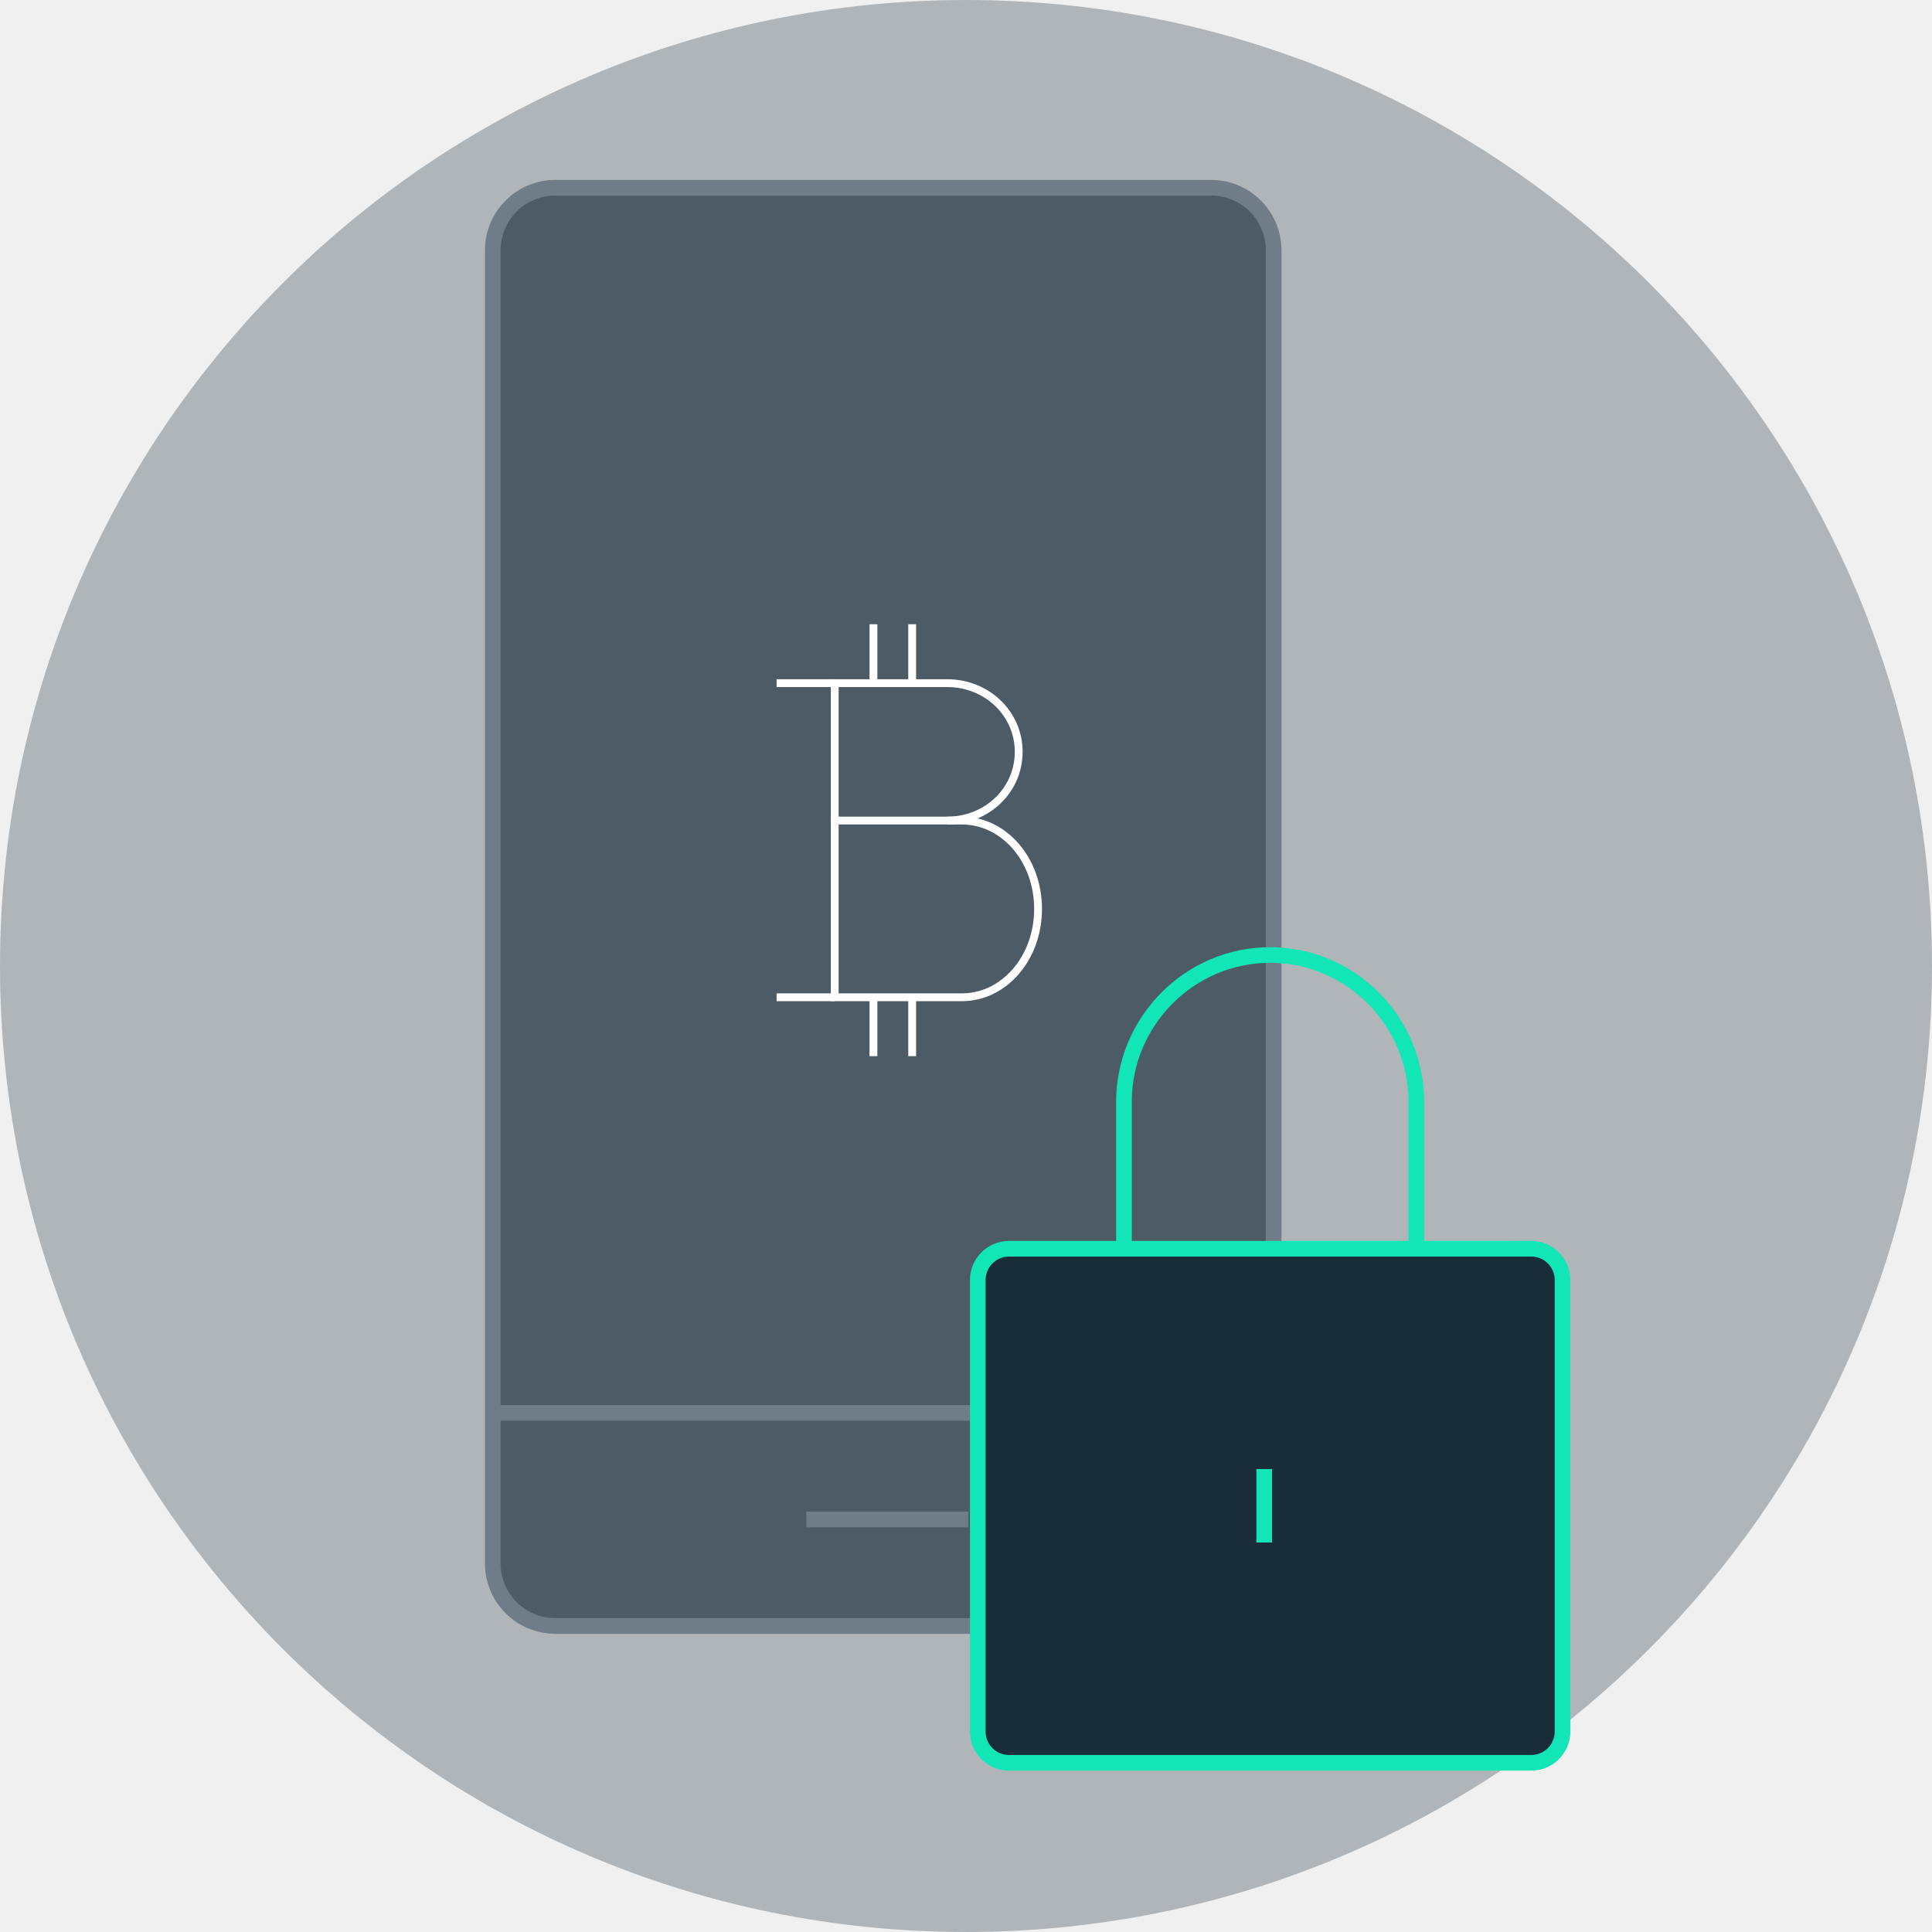
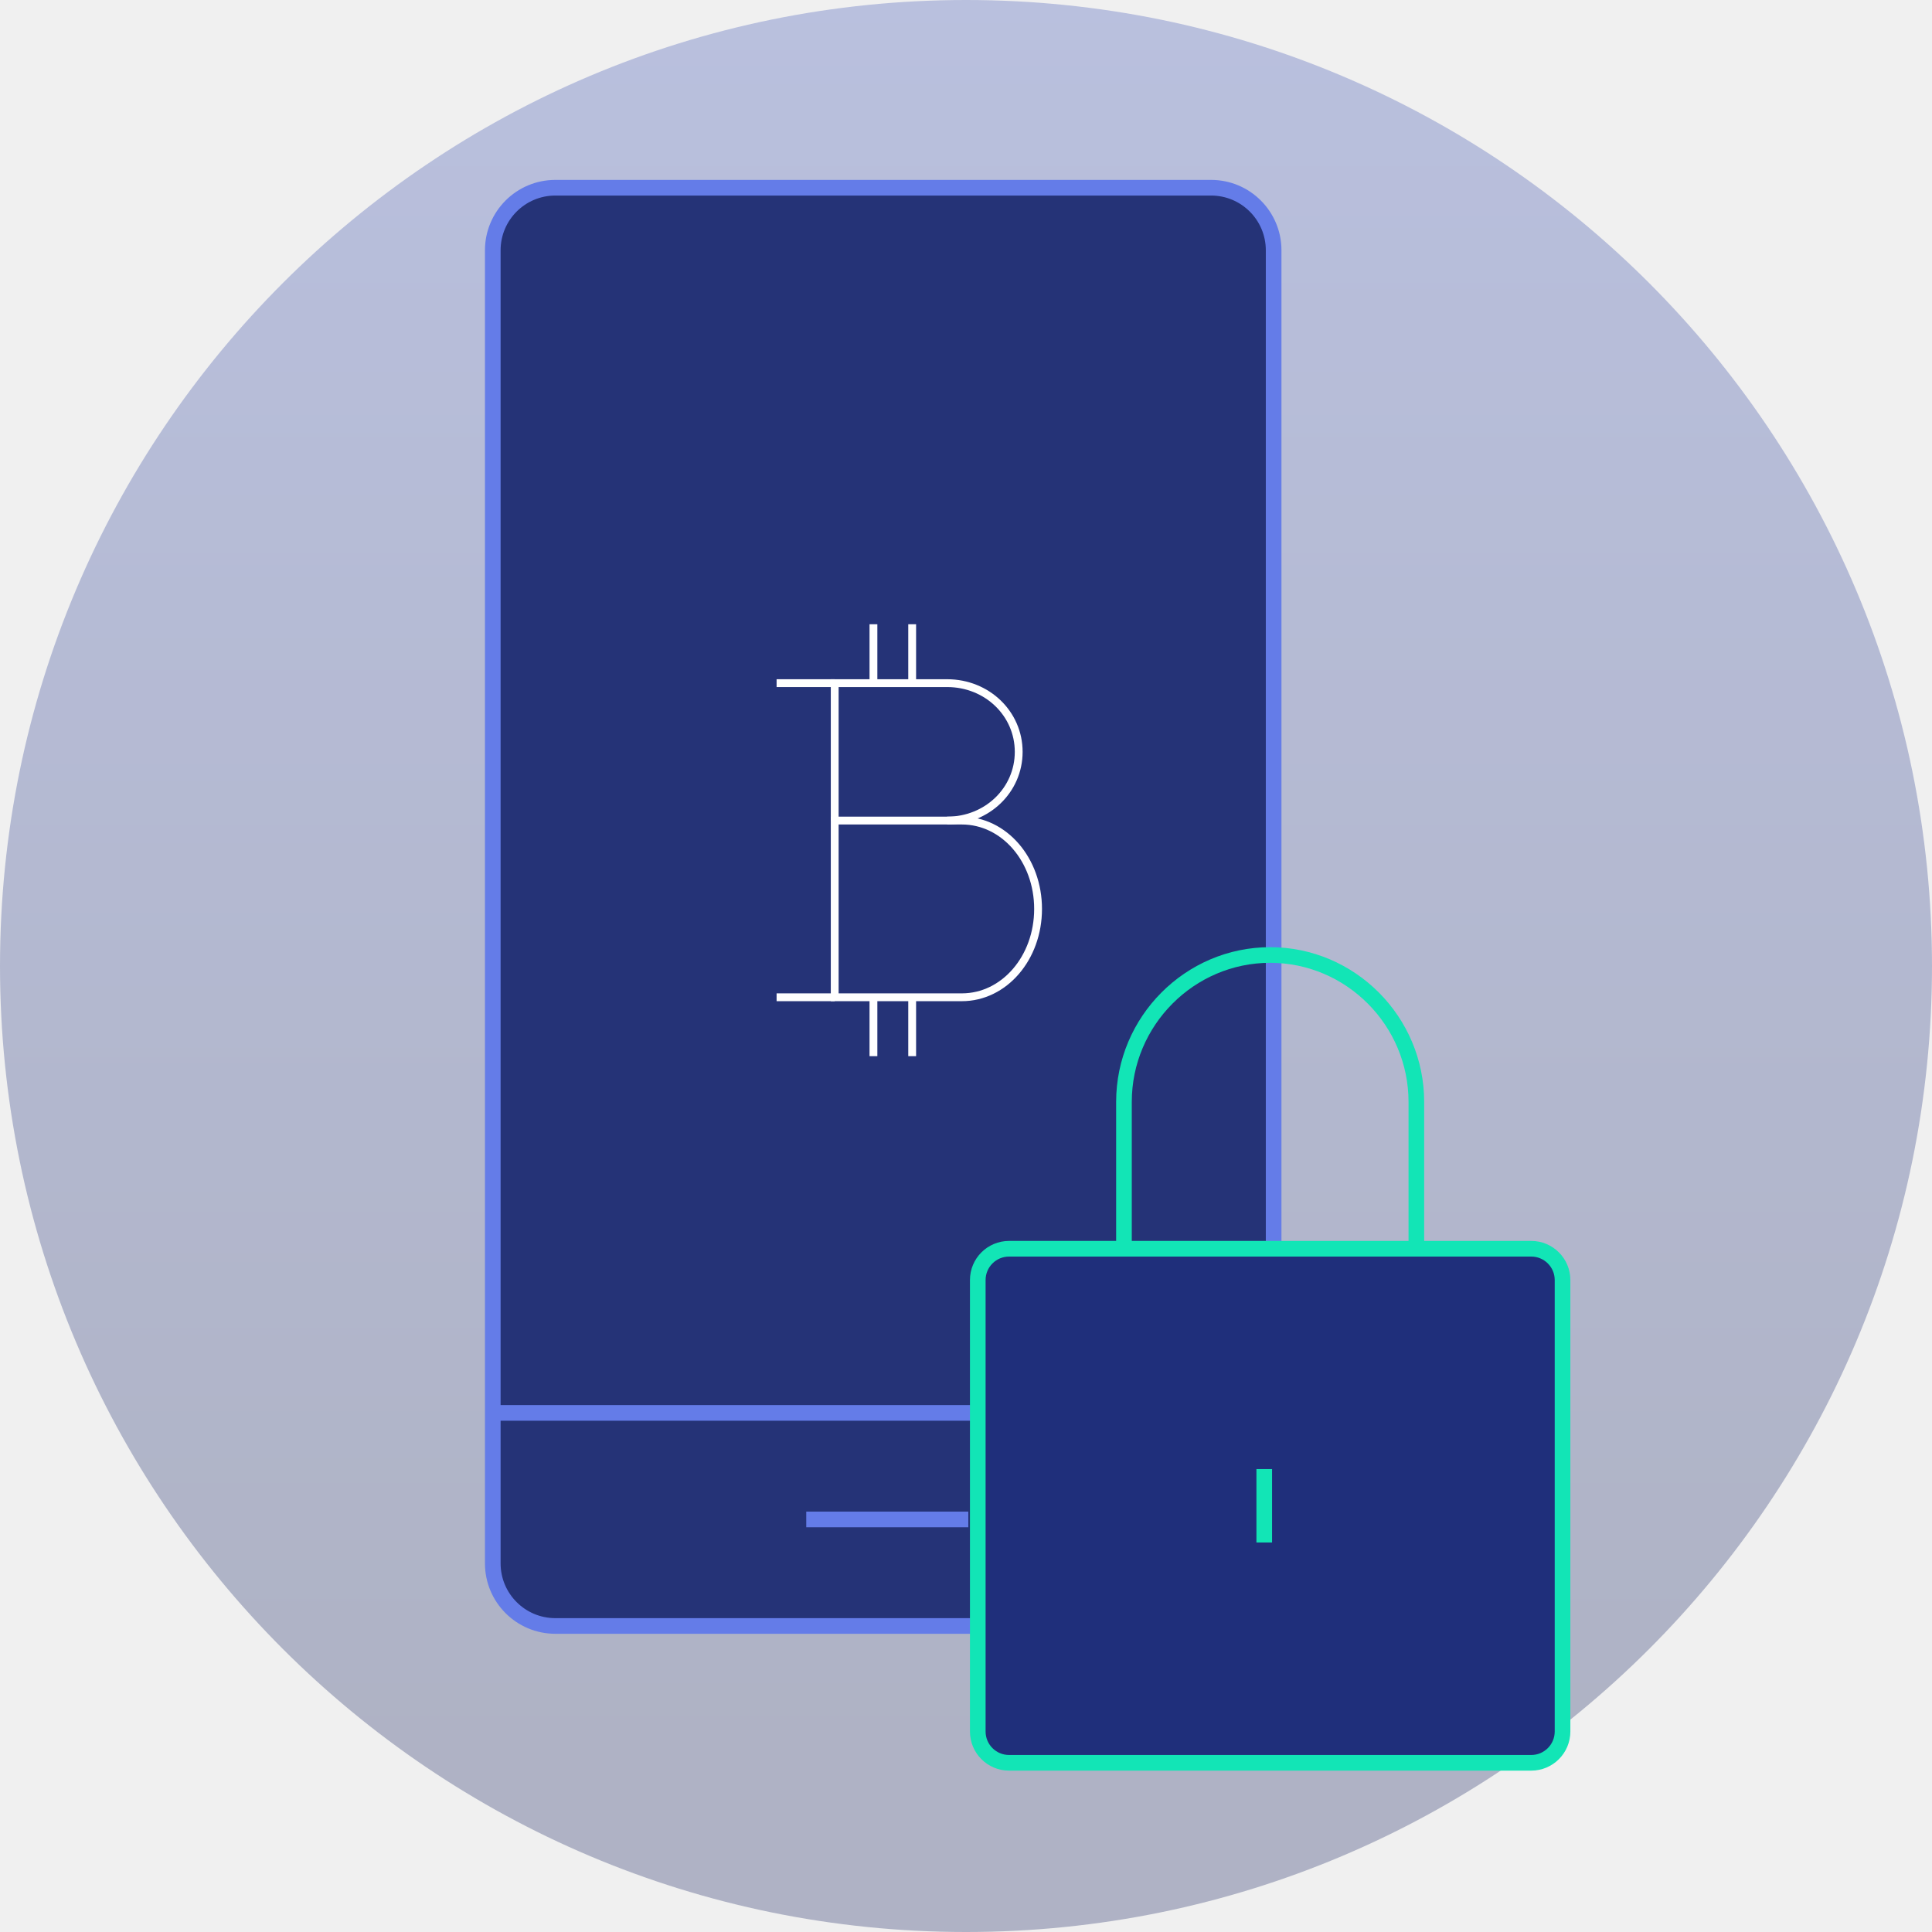
<svg xmlns="http://www.w3.org/2000/svg" width="247px" height="247px" viewBox="0 0 247 247" version="1.1">
  <defs>
    <linearGradient x1="50%" y1="0%" x2="50%" y2="89.467%" id="linearGradient-1">
-       <stop stop-color="#192C3A" offset="0%" />
-       <stop stop-color="#192C3A" offset="100%" />
+       <stop stop-color="#3950B5" offset="0%" />
+       <stop stop-color="#162360" offset="100%" />
    </linearGradient>
  </defs>
-   <g id="Page-1" stroke="none" stroke-width="1" fill="none" fill-rule="evenodd">
-     <g id="tour-control">
-       <g id="Onboarding">
-         <g id="0.2.3---Tour-3">
-           <g id="bg-3">
-             <path d="M123.5,247 C191.707,247 247,191.707 247,123.5 C247,55.293 191.707,1.42108547e-14 123.5,1.42108547e-14 C55.293,1.42108547e-14 1.42108547e-14,55.293 1.42108547e-14,123.5 C1.42108547e-14,191.707 55.293,247 123.5,247 Z" id="Oval-2" fill="url(#linearGradient-1)" fill-rule="nonzero" opacity="0.3" />
-             <rect id="Combined-Shape" stroke="#707D89" stroke-width="2" fill-opacity="0.65" fill="#192C3A" fill-rule="nonzero" x="63" y="24" width="99.831" height="183.875" rx="8" />
-             <path d="M63.52,180.635 L162.311,180.635" id="Line" stroke="#707D89" stroke-width="2" stroke-linecap="square" />
-             <path d="M104.076,194.255 L122.795,194.255" id="Line" stroke="#707D89" stroke-width="2" stroke-linecap="square" />
-             <g id="Group-4" transform="translate(98, 79)" stroke="#FFFFFF">
-               <g id="top-up">
-                 <g id="shopping-48px-outline_bitcoin" transform="translate(0.666667, 0.180606)">
-                   <g id="Group" transform="translate(0.619048, 0.627502)">
-                     <path d="M12.381,0 L12.381,7.53" id="Shape" />
-                     <path d="M17.333,0 L17.333,7.53" id="Shape" />
-                     <path d="M12.381,47.69 L12.381,55.22" id="Shape" />
-                     <path d="M17.333,47.69 L17.333,55.22" id="Shape" />
-                     <path d="M0,47.69 L7.429,47.69" id="Shape-Copy" />
-                     <path d="M0,7.53 L7.429,7.53" id="Shape-Copy-2" />
-                     <path d="M7.429,25.1 L7.429,7.53 L21.804,7.53 C26.901,7.53 30.952,11.421 30.952,16.315 C30.952,21.21 26.901,25.1 21.804,25.1" id="Shape" />
-                     <path d="M7.429,47.69 L7.429,25.1 L23.679,25.1 C29.095,25.1 33.429,30.12 33.429,36.395 C33.429,42.67 29.095,47.69 23.679,47.69 L7.429,47.69 Z" id="Shape" />
-                   </g>
-                 </g>
+   <g id="Onboarding" stroke="none" stroke-width="1" fill="none" fill-rule="evenodd">
+     <g id="0.2.3---Tour-3" transform="translate(-64, -210)">
+       <g id="bg-3" transform="translate(64, 210)">
+         <path d="M123.5,247 C191.707,247 247,191.707 247,123.5 C247,55.293 191.707,1.42108547e-14 123.5,1.42108547e-14 C55.293,1.42108547e-14 1.42108547e-14,55.293 1.42108547e-14,123.5 C1.42108547e-14,191.707 55.293,247 123.5,247 Z" id="Oval-2" fill="url(#linearGradient-1)" opacity="0.3" />
+         <rect id="Combined-Shape" stroke="#647CE8" stroke-width="2" fill="#253377" x="63" y="24" width="99.831" height="183.875" rx="8" />
+         <path d="M63.52,180.635 L162.311,180.635" id="Line" stroke="#647CE8" stroke-width="2" stroke-linecap="square" />
+         <path d="M104.076,194.255 L122.795,194.255" id="Line" stroke="#647CE8" stroke-width="2" stroke-linecap="square" />
+         <g id="Group-4" transform="translate(90, 76)" stroke="#FFFFFF">
+           <g id="top-up">
+             <g id="shopping-48px-outline_bitcoin" transform="translate(8.666667, 3.180606)">
+               <g id="Group" transform="translate(0.619048, 0.627502)">
+                 <path d="M12.381,0 L12.381,7.53" id="Shape" />
+                 <path d="M17.333,0 L17.333,7.53" id="Shape" />
+                 <path d="M12.381,47.69 L12.381,55.22" id="Shape" />
+                 <path d="M17.333,47.69 L17.333,55.22" id="Shape" />
+                 <path d="M0,47.69 L7.429,47.69" id="Shape-Copy" />
+                 <path d="M0,7.53 L7.429,7.53" id="Shape-Copy-2" />
+                 <path d="M7.429,25.1 L7.429,7.53 L21.804,7.53 C26.901,7.53 30.952,11.421 30.952,16.315 C30.952,21.21 26.901,25.1 21.804,25.1" id="Shape" />
+                 <path d="M7.429,47.69 L7.429,25.1 L23.679,25.1 C29.095,25.1 33.429,30.12 33.429,36.395 C33.429,42.67 29.095,47.69 23.679,47.69 L7.429,47.69 Z" id="Shape" />
              </g>
            </g>
-             <g id="Group-3" transform="translate(125, 122)" stroke="#12E5B6" stroke-width="2">
-               <rect id="Rectangle-path" fill="#192C3A" fill-rule="nonzero" x="0.005" y="37.648" width="74.76" height="65.721" rx="4" />
-               <path d="M18.695,37.648 L18.695,18.871 C18.695,8.543 27.106,0.093 37.385,0.093 L37.385,0.093 C47.665,0.093 56.076,8.543 56.076,18.871 L56.076,37.648" id="Shape" />
-               <path d="M36.63,65.815 L36.63,75.203" id="Shape" fill="#F9F9F9" fill-rule="nonzero" />
-             </g>
          </g>
+         </g>
+         <g id="Group-3" transform="translate(125, 122)" stroke="#12E5B6" stroke-width="2">
+           <rect id="Rectangle-path" fill="#1F2F7B" x="0.005" y="37.648" width="74.76" height="65.721" rx="4" />
+           <path d="M18.695,37.648 L18.695,18.871 C18.695,8.543 27.106,0.093 37.385,0.093 L37.385,0.093 C47.665,0.093 56.076,8.543 56.076,18.871 L56.076,37.648" id="Shape" />
+           <path d="M36.63,65.815 L36.63,75.203" id="Shape" fill="#F9F9F9" />
        </g>
      </g>
    </g>
  </g>
</svg>
